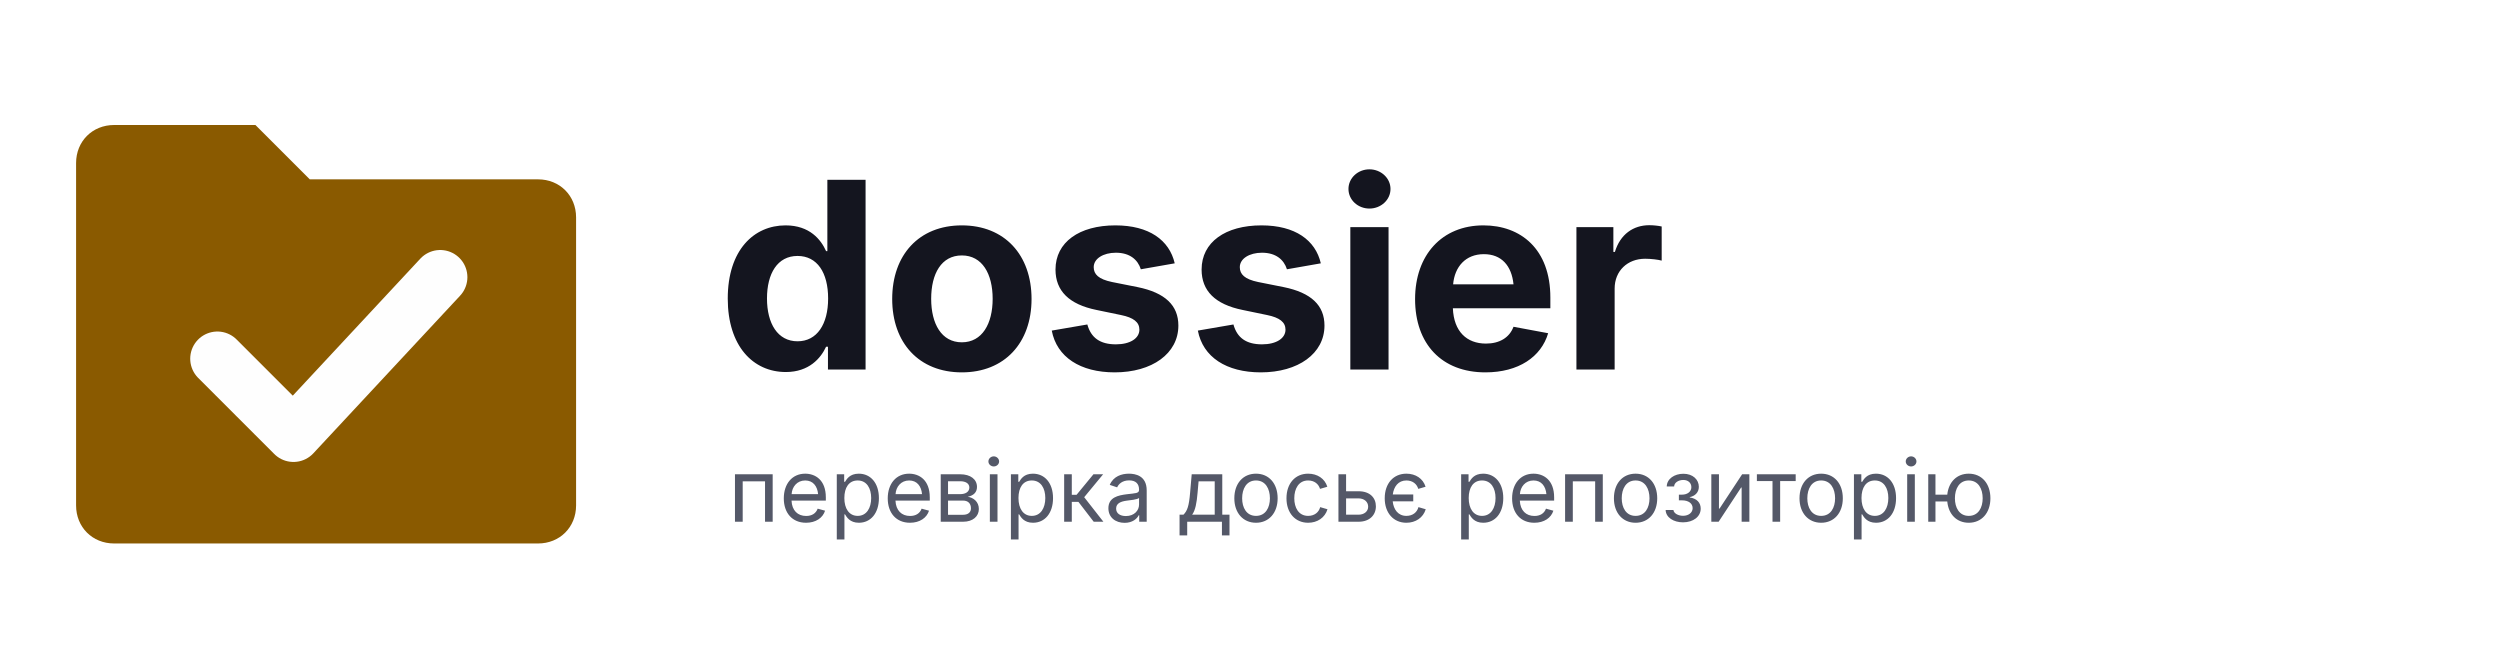
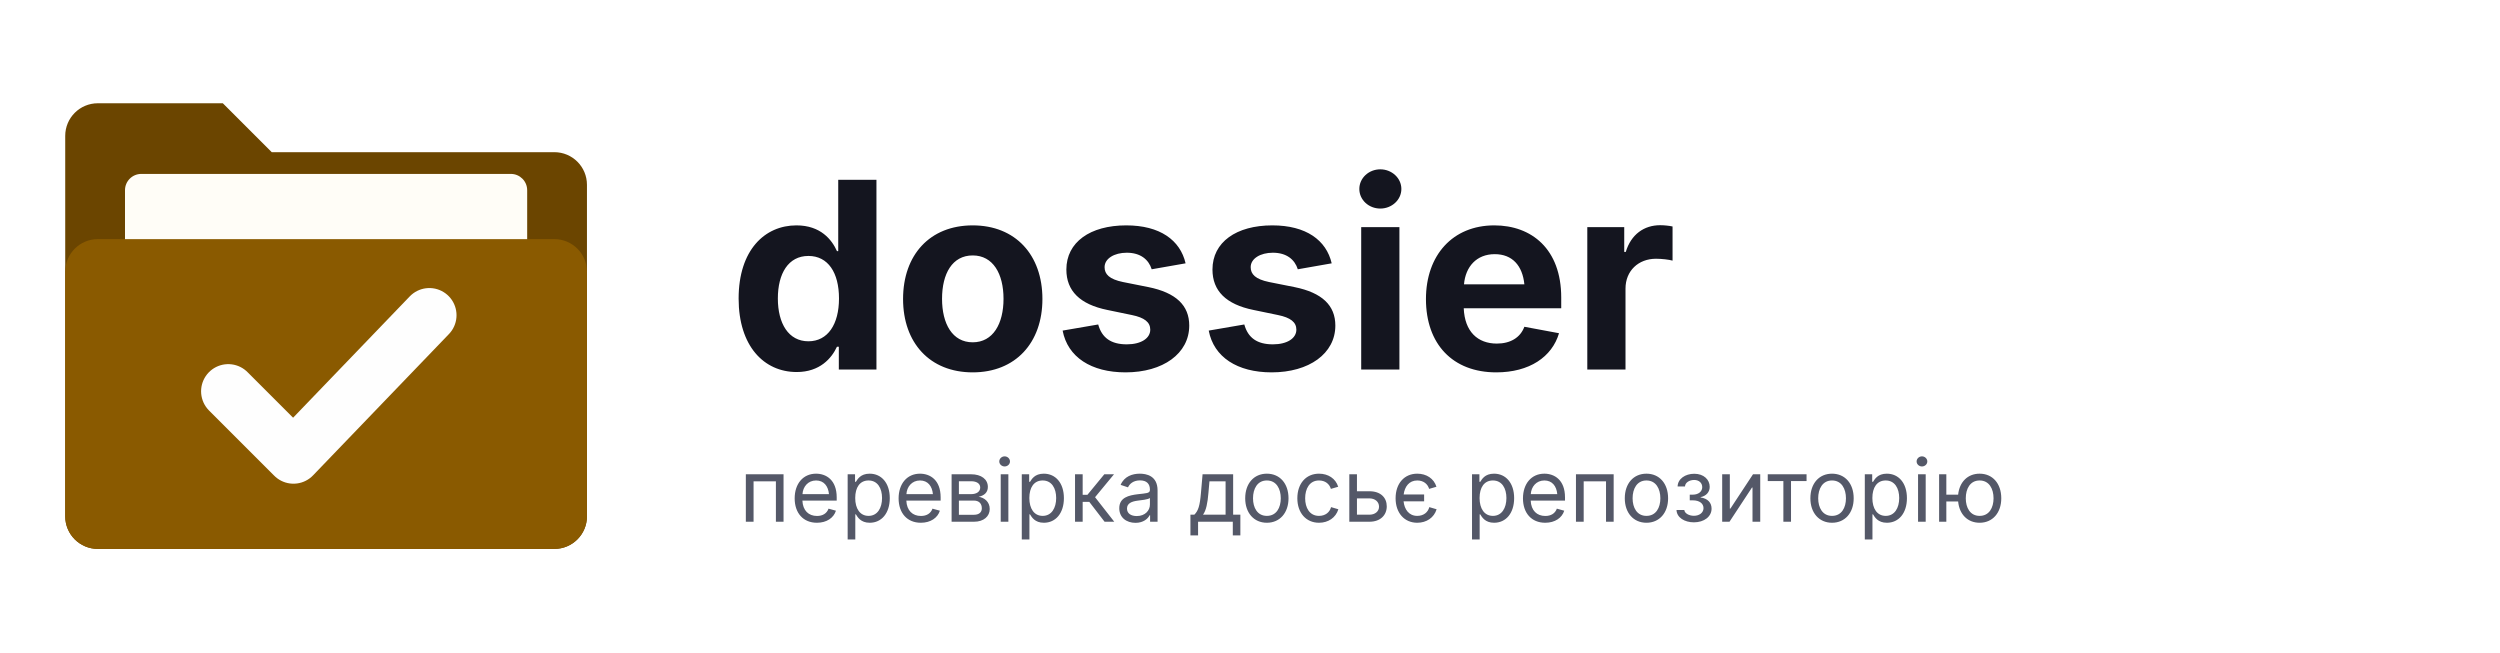
<svg xmlns="http://www.w3.org/2000/svg" aria-label="dossier: перевірка досьє репозиторію" viewBox="0 0 460 120">
-   <style>.f{fill:#8a5a00}.c{fill:none;stroke:#fefefe;stroke-linecap:round;stroke-linejoin:round;stroke-width:10}.t{fill:#14151f}.u{fill:#545868}@media (prefers-color-scheme:dark){.f{fill:#f2b544}.c{stroke:#231800}.t{fill:#fefefe}.u{fill:#a9adbd}}</style>
-   <path d="M14 30c0-4 3-7 7-7h26l10 10h42c4 0 7 3 7 7v53c0 4-3 7-7 7H21c-4 0-7-3-7-7z" class="f" />
-   <path d="m40 66 14 14 27-29" class="c" />
-   <text x="132" y="68" class="t" font-family="Inter, system-ui, sans-serif" font-size="48" font-weight="700">dossier</text>
-   <text x="134" y="96" class="u" font-family="Inter, system-ui, sans-serif" font-size="16">перевірка досьє репозиторію</text>
+   <path fill="#6B4500" d="M12 25a6 6 0 0 1 6-6h23l9 9h52a6 6 0 0 1 6 6v61a6 6 0 0 1-6 6H18a6 6 0 0 1-6-6Z" />
+   <path fill="#FFFDF7" d="M23 35a3 3 0 0 1 3-3h68a3 3 0 0 1 3 3v30H23Z" />
+   <path fill="#8A5A00" d="M12 50a6 6 0 0 1 6-6h84a6 6 0 0 1 6 6v45a6 6 0 0 1-6 6H18a6 6 0 0 1-6-6Z" />
+   <path fill="none" stroke="#FEFEFE" stroke-linecap="round" stroke-linejoin="round" stroke-width="10" d="m42 72 12 12 25-26" />
+   <text x="134" y="68" fill="#14151F" font-family="Inter, system-ui, sans-serif" font-size="48" font-weight="700">dossier</text>
+   <text x="136" y="96" fill="#545868" font-family="Inter, system-ui, sans-serif" font-size="16">перевірка досьє репозиторію</text>
</svg>
